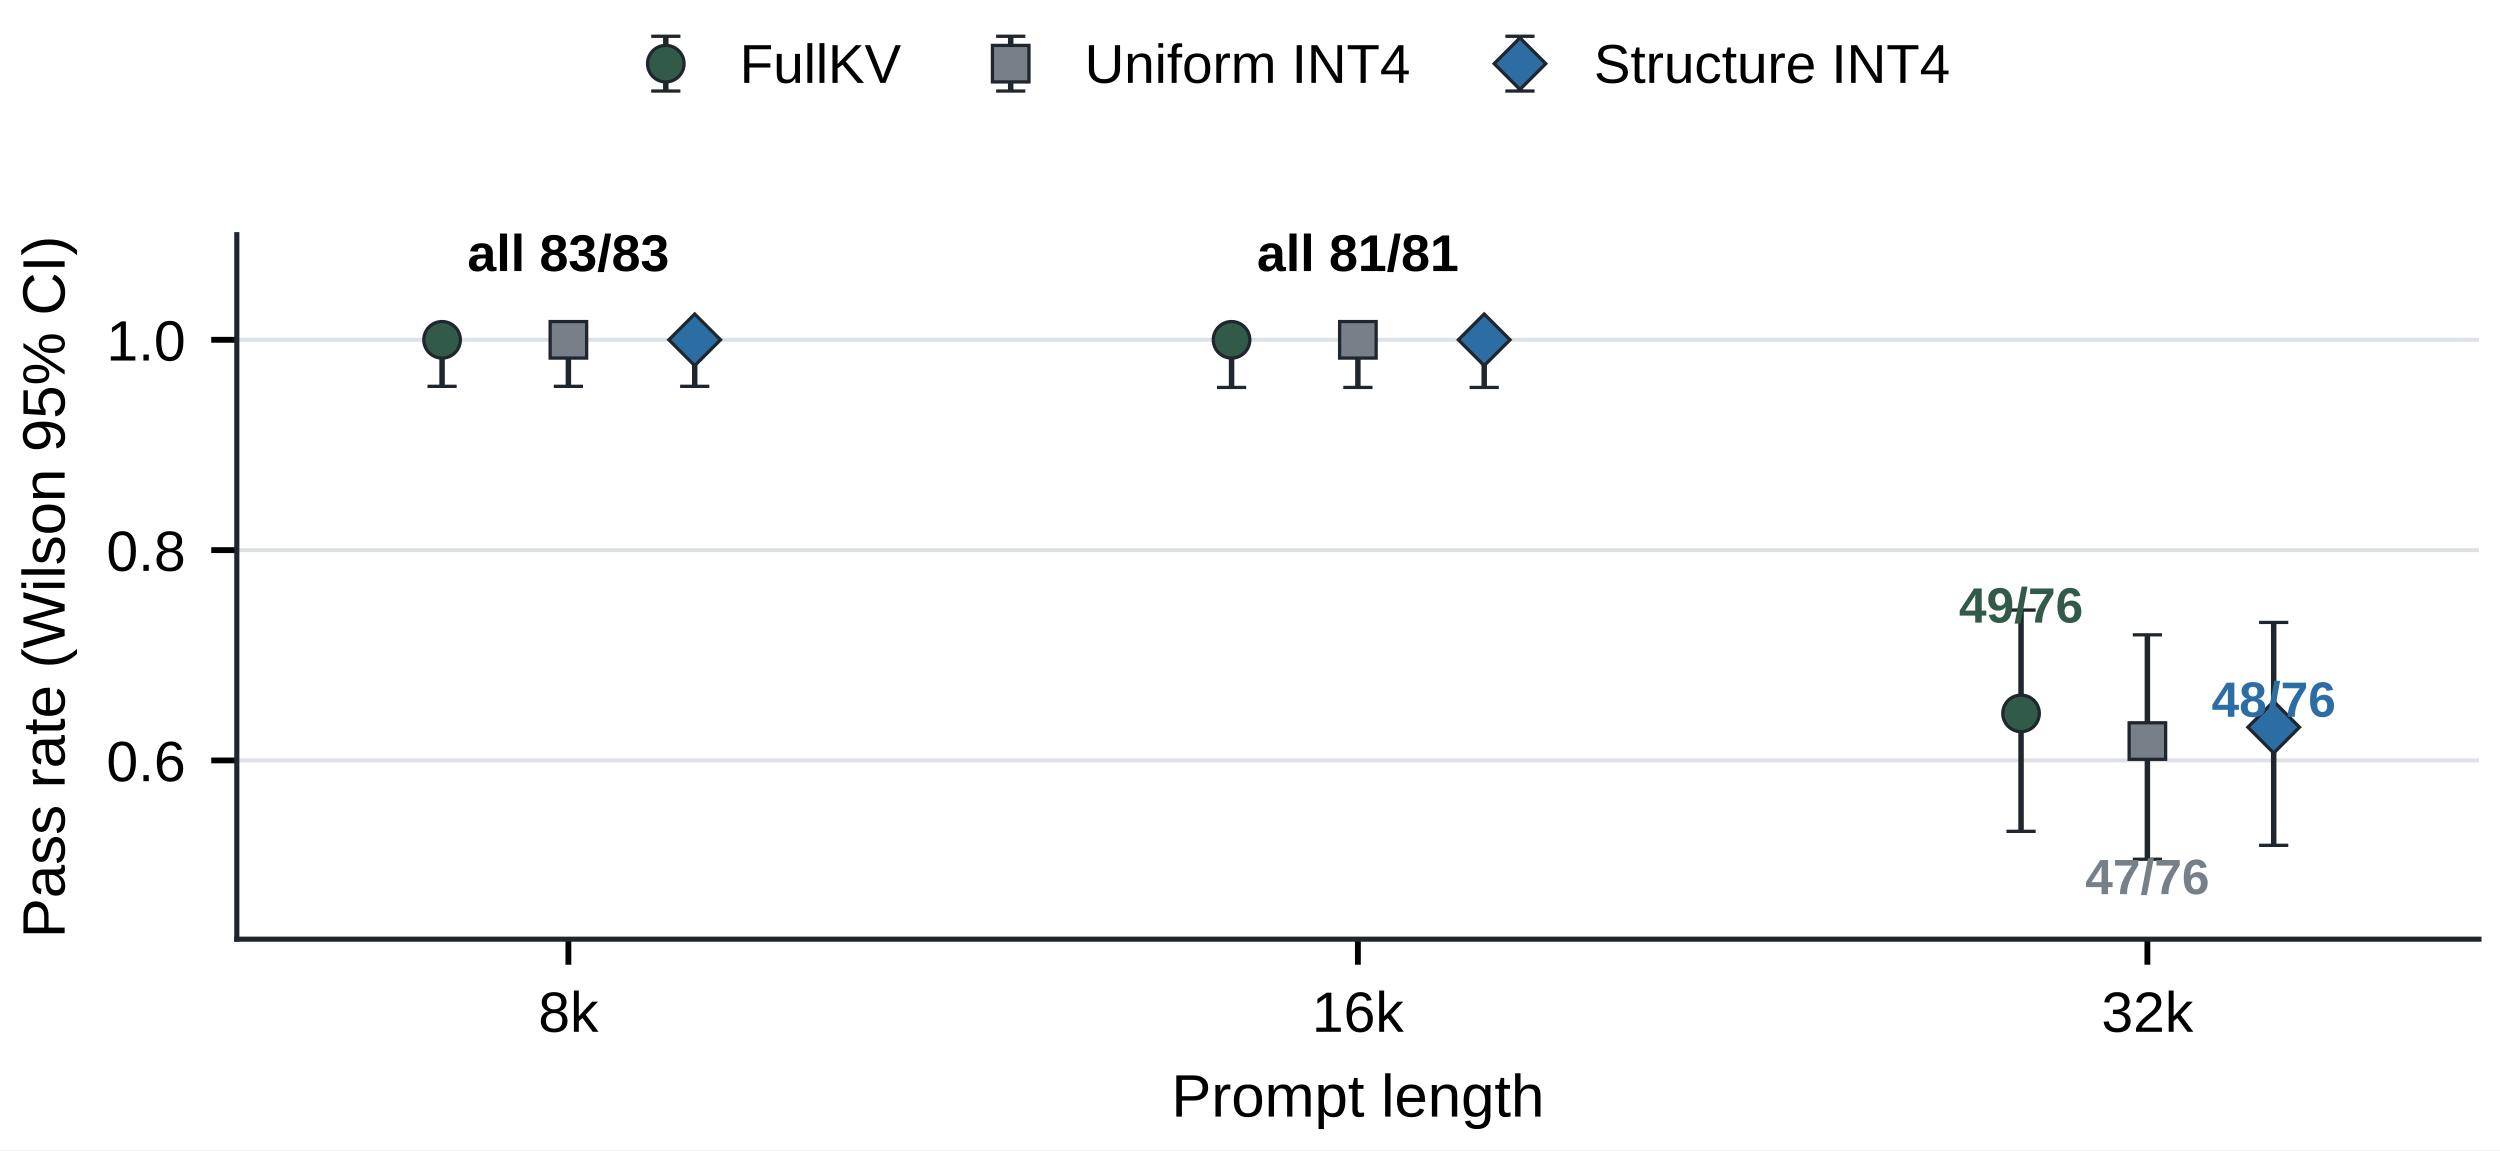
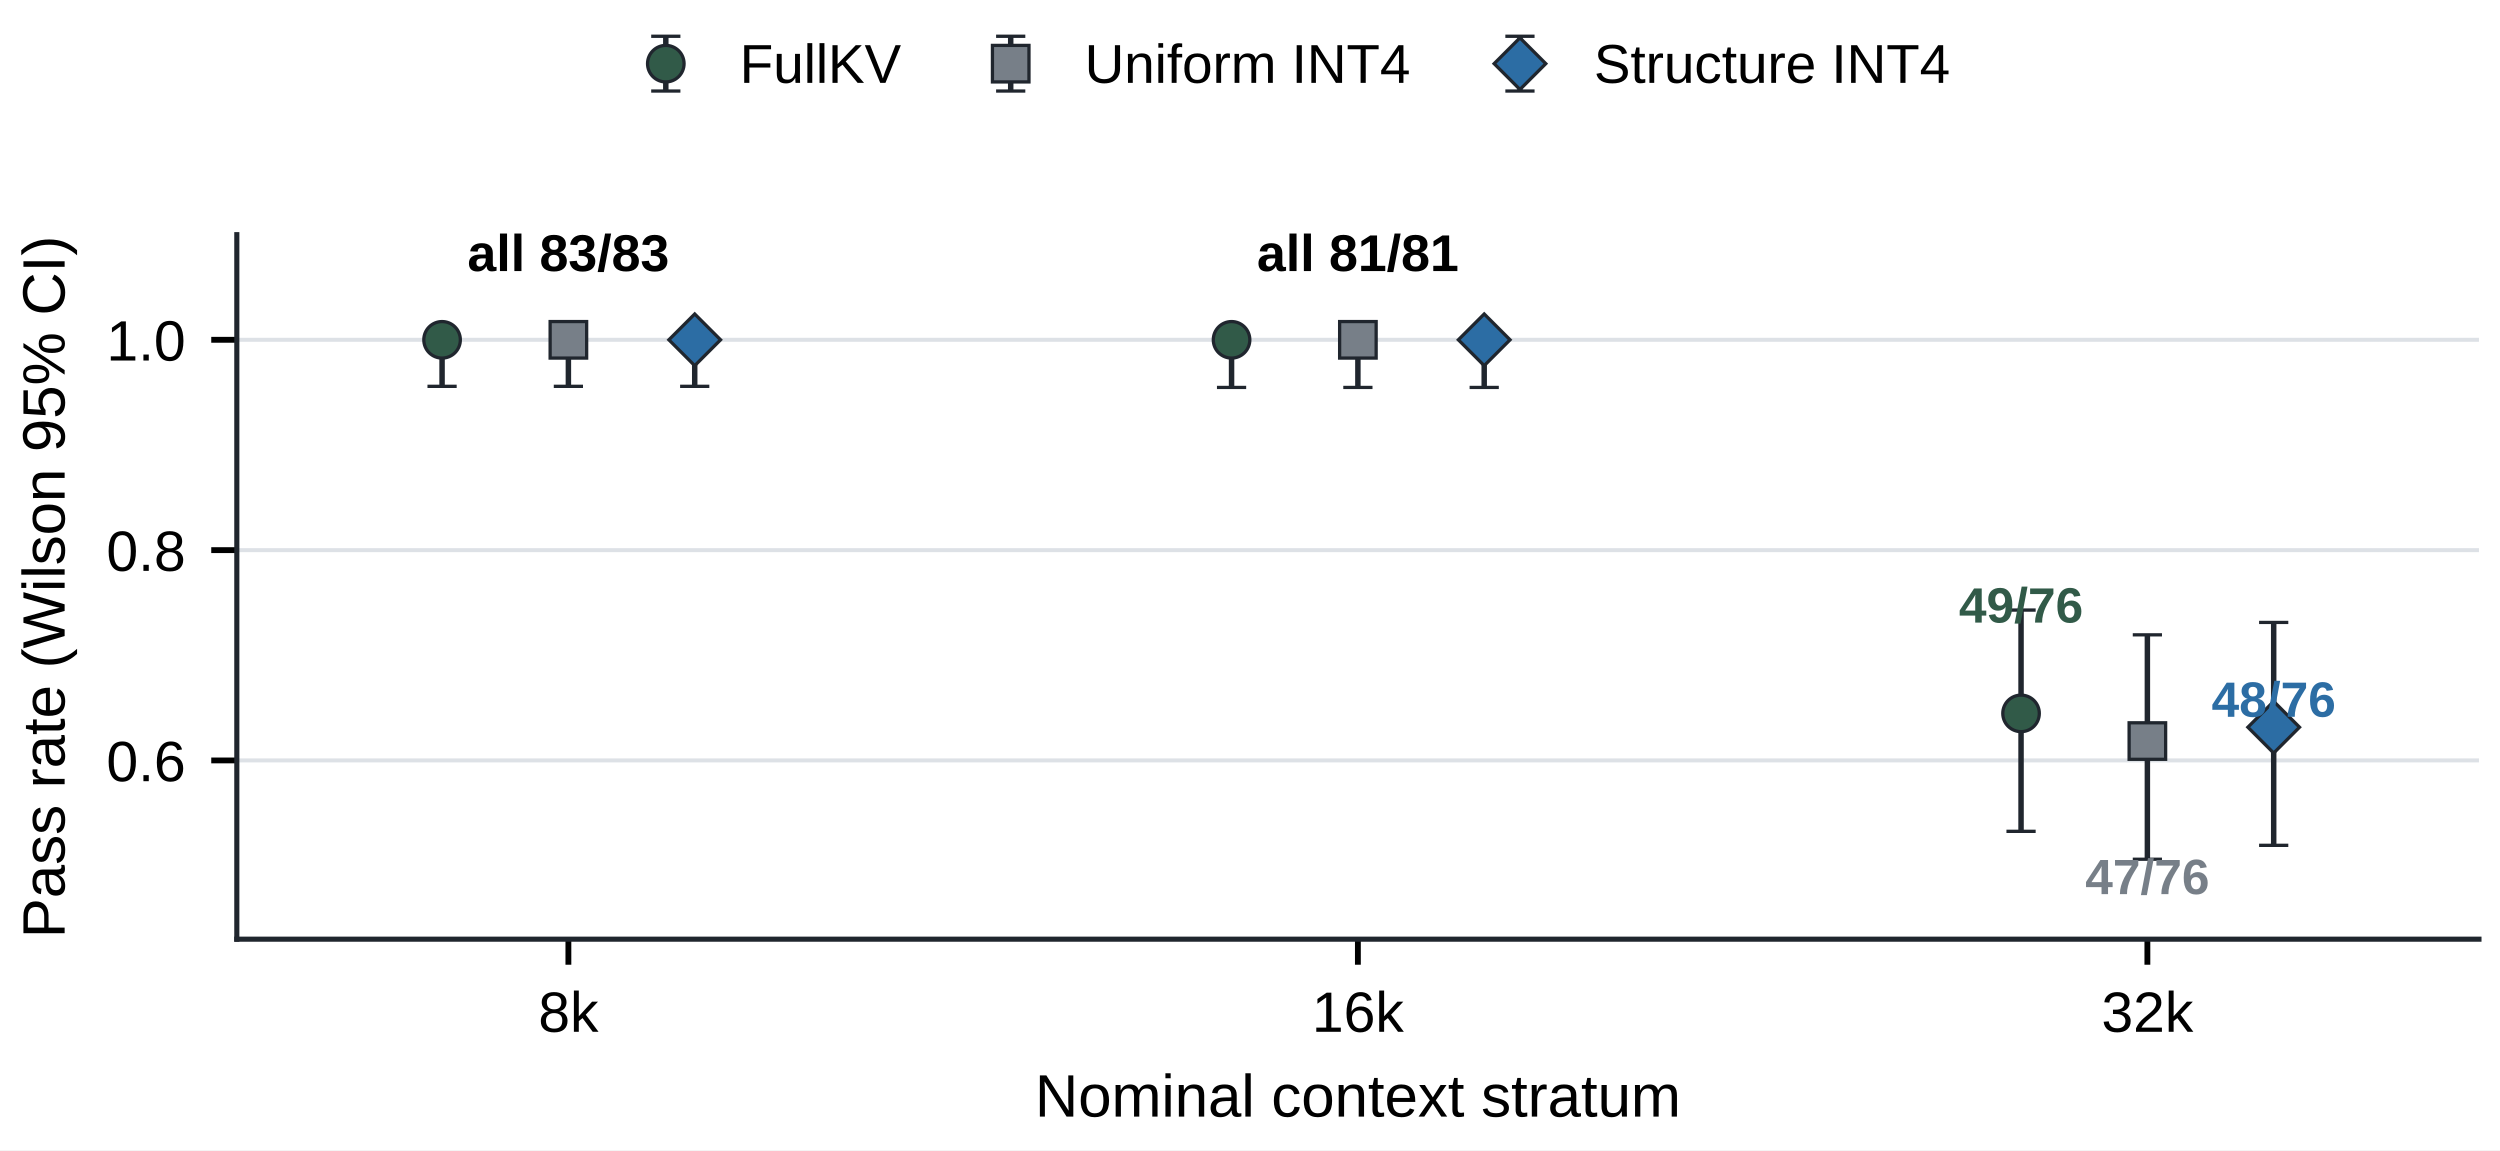
<svg xmlns="http://www.w3.org/2000/svg" xmlns:xlink="http://www.w3.org/1999/xlink" width="342.234pt" height="157.464pt" viewBox="0 0 342.234 157.464" version="1.1">
  <defs>
    <style type="text/css">*{stroke-linejoin: round; stroke-linecap: butt}</style>
  </defs>
  <g id="figure_1">
    <g id="patch_1">
      <path d="M 0 157.464 L 342.234 157.464 L 342.234 0 L 0 0 z " style="fill: #ffffff" />
    </g>
    <g id="axes_1">
      <g id="patch_2">
        <path d="M 32.418 128.568 L 339.354 128.568 L 339.354 32.124 L 32.418 32.124 z " style="fill: #ffffff" />
      </g>
      <g id="matplotlib.axis_1">
        <g id="xtick_1">
          <g id="line2d_1">
            <defs>
-               <path id="m25c2cf7f1a" d="M 0 0 L 0 3.5 " style="stroke: #000000; stroke-width: 0.8" />
+               <path id="me37a7d6526" d="M 0 0 L 0 3.5 " style="stroke: #000000; stroke-width: 0.8" />
            </defs>
            <g>
-               <use xlink:href="#m25c2cf7f1a" x="77.809" y="128.568" style="stroke: #000000; stroke-width: 0.8" />
+               <use xlink:href="#me37a7d6526" x="77.809" y="128.568" style="stroke: #000000; stroke-width: 0.8" />
            </g>
          </g>
          <g id="text_1">
            <text style="font-size: 7.8px; font-family: 'Liberation Sans', 'DejaVu Sans', 'Arial', sans-serif; text-anchor: middle" x="77.809" y="141.247" transform="rotate(-0 77.80945 141.2466)">8k</text>
          </g>
        </g>
        <g id="xtick_2">
          <g id="line2d_2">
            <g>
-               <use xlink:href="#m25c2cf7f1a" x="185.886" y="128.568" style="stroke: #000000; stroke-width: 0.8" />
+               <use xlink:href="#me37a7d6526" x="185.886" y="128.568" style="stroke: #000000; stroke-width: 0.8" />
            </g>
          </g>
          <g id="text_2">
            <text style="font-size: 7.8px; font-family: 'Liberation Sans', 'DejaVu Sans', 'Arial', sans-serif; text-anchor: middle" x="185.886" y="141.247" transform="rotate(-0 185.8855 141.2466)">16k</text>
          </g>
        </g>
        <g id="xtick_3">
          <g id="line2d_3">
            <g>
-               <use xlink:href="#m25c2cf7f1a" x="293.962" y="128.568" style="stroke: #000000; stroke-width: 0.8" />
+               <use xlink:href="#me37a7d6526" x="293.962" y="128.568" style="stroke: #000000; stroke-width: 0.8" />
            </g>
          </g>
          <g id="text_3">
            <text style="font-size: 7.8px; font-family: 'Liberation Sans', 'DejaVu Sans', 'Arial', sans-serif; text-anchor: middle" x="293.962" y="141.247" transform="rotate(-0 293.9616 141.2466)">32k</text>
          </g>
        </g>
        <g id="text_4">
-           <text style="font-size: 8.2px; font-family: 'Liberation Sans', 'DejaVu Sans', 'Arial', sans-serif; text-anchor: middle" x="185.886" y="152.858" transform="rotate(-0 185.8855 152.8579)">Prompt length</text>
+           <text style="font-size: 8.2px; font-family: 'Liberation Sans', 'DejaVu Sans', 'Arial', sans-serif; text-anchor: middle" x="185.886" y="152.858" transform="rotate(-0 185.8855 152.8579)">Nominal context stratum</text>
        </g>
      </g>
      <g id="matplotlib.axis_2">
        <g id="ytick_1">
          <g id="line2d_4">
-             <path d="M 32.418 104.097 L 339.354 104.097 " clip-path="url(#pe58347b539)" style="fill: none; stroke: #d9dee3; stroke-opacity: 0.9; stroke-width: 0.55; stroke-linecap: square" />
+             <path d="M 32.418 104.097 L 339.354 104.097 " clip-path="url(#pd1b17e897d)" style="fill: none; stroke: #d9dee3; stroke-opacity: 0.9; stroke-width: 0.55; stroke-linecap: square" />
          </g>
          <g id="line2d_5">
            <defs>
-               <path id="m1e01ff92a0" d="M 0 0 L -3.5 0 " style="stroke: #000000; stroke-width: 0.8" />
+               <path id="med53247319" d="M 0 0 L -3.5 0 " style="stroke: #000000; stroke-width: 0.8" />
            </defs>
            <g>
-               <use xlink:href="#m1e01ff92a0" x="32.418" y="104.097" style="stroke: #000000; stroke-width: 0.8" />
+               <use xlink:href="#med53247319" x="32.418" y="104.097" style="stroke: #000000; stroke-width: 0.8" />
            </g>
          </g>
          <g id="text_5">
            <text style="font-size: 7.8px; font-family: 'Liberation Sans', 'DejaVu Sans', 'Arial', sans-serif; text-anchor: end" x="25.418" y="106.936" transform="rotate(-0 25.41751 106.9364)">0.6</text>
          </g>
        </g>
        <g id="ytick_2">
          <g id="line2d_6">
-             <path d="M 32.418 75.308 L 339.354 75.308 " clip-path="url(#pe58347b539)" style="fill: none; stroke: #d9dee3; stroke-opacity: 0.9; stroke-width: 0.55; stroke-linecap: square" />
+             <path d="M 32.418 75.308 L 339.354 75.308 " clip-path="url(#pd1b17e897d)" style="fill: none; stroke: #d9dee3; stroke-opacity: 0.9; stroke-width: 0.55; stroke-linecap: square" />
          </g>
          <g id="line2d_7">
            <g>
-               <use xlink:href="#m1e01ff92a0" x="32.418" y="75.308" style="stroke: #000000; stroke-width: 0.8" />
+               <use xlink:href="#med53247319" x="32.418" y="75.308" style="stroke: #000000; stroke-width: 0.8" />
            </g>
          </g>
          <g id="text_6">
            <text style="font-size: 7.8px; font-family: 'Liberation Sans', 'DejaVu Sans', 'Arial', sans-serif; text-anchor: end" x="25.418" y="78.147" transform="rotate(-0 25.41751 78.14719)">0.8</text>
          </g>
        </g>
        <g id="ytick_3">
          <g id="line2d_8">
-             <path d="M 32.418 46.519 L 339.354 46.519 " clip-path="url(#pe58347b539)" style="fill: none; stroke: #d9dee3; stroke-opacity: 0.9; stroke-width: 0.55; stroke-linecap: square" />
+             <path d="M 32.418 46.519 L 339.354 46.519 " clip-path="url(#pd1b17e897d)" style="fill: none; stroke: #d9dee3; stroke-opacity: 0.9; stroke-width: 0.55; stroke-linecap: square" />
          </g>
          <g id="line2d_9">
            <g>
-               <use xlink:href="#m1e01ff92a0" x="32.418" y="46.519" style="stroke: #000000; stroke-width: 0.8" />
+               <use xlink:href="#med53247319" x="32.418" y="46.519" style="stroke: #000000; stroke-width: 0.8" />
            </g>
          </g>
          <g id="text_7">
            <text style="font-size: 7.8px; font-family: 'Liberation Sans', 'DejaVu Sans', 'Arial', sans-serif; text-anchor: end" x="25.418" y="49.358" transform="rotate(-0 25.41751 49.35793)">1.0</text>
          </g>
        </g>
        <g id="text_8">
          <text style="font-size: 8.2px; font-family: 'Liberation Sans', 'DejaVu Sans', 'Arial', sans-serif; text-anchor: middle" x="8.85" y="80.346" transform="rotate(-90 8.849824 80.346)">Pass rate (Wilson 95% CI)</text>
        </g>
      </g>
      <g id="LineCollection_1">
-         <path d="M 60.517 52.886 L 60.517 46.519 " clip-path="url(#pe58347b539)" style="fill: none; stroke: #20262e; stroke-width: 0.75" />
+         <path d="M 60.517 52.886 L 60.517 46.519 " clip-path="url(#pd1b17e897d)" style="fill: none; stroke: #20262e; stroke-width: 0.75" />
      </g>
      <g id="line2d_10">
        <defs>
-           <path id="m3611df41d2" d="M 2 0 L -2 -0 " style="stroke: #20262e; stroke-width: 0.45" />
-         </defs>
-         <g clip-path="url(#pe58347b539)">
-           <use xlink:href="#m3611df41d2" x="60.517" y="52.886" style="fill: #315a48; stroke: #20262e; stroke-width: 0.45" />
+           <path id="m783aa94a80" d="M 2 0 L -2 -0 " style="stroke: #20262e; stroke-width: 0.45" />
+         </defs>
+         <g clip-path="url(#pd1b17e897d)">
+           <use xlink:href="#m783aa94a80" x="60.517" y="52.886" style="fill: #315a48; stroke: #20262e; stroke-width: 0.45" />
        </g>
      </g>
      <g id="line2d_11">
-         <g clip-path="url(#pe58347b539)">
-           <use xlink:href="#m3611df41d2" x="60.517" y="46.519" style="fill: #315a48; stroke: #20262e; stroke-width: 0.45" />
+         <g clip-path="url(#pd1b17e897d)">
+           <use xlink:href="#m783aa94a80" x="60.517" y="46.519" style="fill: #315a48; stroke: #20262e; stroke-width: 0.45" />
        </g>
      </g>
      <g id="LineCollection_2">
-         <path d="M 168.593 53.036 L 168.593 46.519 " clip-path="url(#pe58347b539)" style="fill: none; stroke: #20262e; stroke-width: 0.75" />
+         <path d="M 168.593 53.036 L 168.593 46.519 " clip-path="url(#pd1b17e897d)" style="fill: none; stroke: #20262e; stroke-width: 0.75" />
      </g>
      <g id="line2d_12">
-         <g clip-path="url(#pe58347b539)">
-           <use xlink:href="#m3611df41d2" x="168.593" y="53.036" style="fill: #315a48; stroke: #20262e; stroke-width: 0.45" />
+         <g clip-path="url(#pd1b17e897d)">
+           <use xlink:href="#m783aa94a80" x="168.593" y="53.036" style="fill: #315a48; stroke: #20262e; stroke-width: 0.45" />
        </g>
      </g>
      <g id="line2d_13">
-         <g clip-path="url(#pe58347b539)">
-           <use xlink:href="#m3611df41d2" x="168.593" y="46.519" style="fill: #315a48; stroke: #20262e; stroke-width: 0.45" />
+         <g clip-path="url(#pd1b17e897d)">
+           <use xlink:href="#m783aa94a80" x="168.593" y="46.519" style="fill: #315a48; stroke: #20262e; stroke-width: 0.45" />
        </g>
      </g>
      <g id="LineCollection_3">
-         <path d="M 276.669 113.804 L 276.669 83.515 " clip-path="url(#pe58347b539)" style="fill: none; stroke: #20262e; stroke-width: 0.75" />
+         <path d="M 276.669 113.804 L 276.669 83.515 " clip-path="url(#pd1b17e897d)" style="fill: none; stroke: #20262e; stroke-width: 0.75" />
      </g>
      <g id="line2d_14">
-         <g clip-path="url(#pe58347b539)">
-           <use xlink:href="#m3611df41d2" x="276.669" y="113.804" style="fill: #315a48; stroke: #20262e; stroke-width: 0.45" />
+         <g clip-path="url(#pd1b17e897d)">
+           <use xlink:href="#m783aa94a80" x="276.669" y="113.804" style="fill: #315a48; stroke: #20262e; stroke-width: 0.45" />
        </g>
      </g>
      <g id="line2d_15">
-         <g clip-path="url(#pe58347b539)">
-           <use xlink:href="#m3611df41d2" x="276.669" y="83.515" style="fill: #315a48; stroke: #20262e; stroke-width: 0.45" />
+         <g clip-path="url(#pd1b17e897d)">
+           <use xlink:href="#m783aa94a80" x="276.669" y="83.515" style="fill: #315a48; stroke: #20262e; stroke-width: 0.45" />
        </g>
      </g>
      <g id="LineCollection_4">
-         <path d="M 77.809 52.886 L 77.809 46.519 " clip-path="url(#pe58347b539)" style="fill: none; stroke: #20262e; stroke-width: 0.75" />
+         <path d="M 77.809 52.886 L 77.809 46.519 " clip-path="url(#pd1b17e897d)" style="fill: none; stroke: #20262e; stroke-width: 0.75" />
      </g>
      <g id="line2d_16">
        <defs>
-           <path id="mf1493ed335" d="M 2 0 L -2 -0 " style="stroke: #20262e; stroke-width: 0.45" />
-         </defs>
-         <g clip-path="url(#pe58347b539)">
-           <use xlink:href="#mf1493ed335" x="77.809" y="52.886" style="fill: #777f88; stroke: #20262e; stroke-width: 0.45" />
+           <path id="m466cd76f68" d="M 2 0 L -2 -0 " style="stroke: #20262e; stroke-width: 0.45" />
+         </defs>
+         <g clip-path="url(#pd1b17e897d)">
+           <use xlink:href="#m466cd76f68" x="77.809" y="52.886" style="fill: #777f88; stroke: #20262e; stroke-width: 0.45" />
        </g>
      </g>
      <g id="line2d_17">
-         <g clip-path="url(#pe58347b539)">
-           <use xlink:href="#mf1493ed335" x="77.809" y="46.519" style="fill: #777f88; stroke: #20262e; stroke-width: 0.45" />
+         <g clip-path="url(#pd1b17e897d)">
+           <use xlink:href="#m466cd76f68" x="77.809" y="46.519" style="fill: #777f88; stroke: #20262e; stroke-width: 0.45" />
        </g>
      </g>
      <g id="LineCollection_5">
-         <path d="M 185.886 53.036 L 185.886 46.519 " clip-path="url(#pe58347b539)" style="fill: none; stroke: #20262e; stroke-width: 0.75" />
+         <path d="M 185.886 53.036 L 185.886 46.519 " clip-path="url(#pd1b17e897d)" style="fill: none; stroke: #20262e; stroke-width: 0.75" />
      </g>
      <g id="line2d_18">
-         <g clip-path="url(#pe58347b539)">
-           <use xlink:href="#mf1493ed335" x="185.886" y="53.036" style="fill: #777f88; stroke: #20262e; stroke-width: 0.45" />
+         <g clip-path="url(#pd1b17e897d)">
+           <use xlink:href="#m466cd76f68" x="185.886" y="53.036" style="fill: #777f88; stroke: #20262e; stroke-width: 0.45" />
        </g>
      </g>
      <g id="line2d_19">
-         <g clip-path="url(#pe58347b539)">
-           <use xlink:href="#mf1493ed335" x="185.886" y="46.519" style="fill: #777f88; stroke: #20262e; stroke-width: 0.45" />
+         <g clip-path="url(#pd1b17e897d)">
+           <use xlink:href="#m466cd76f68" x="185.886" y="46.519" style="fill: #777f88; stroke: #20262e; stroke-width: 0.45" />
        </g>
      </g>
      <g id="LineCollection_6">
-         <path d="M 293.962 117.626 L 293.962 86.906 " clip-path="url(#pe58347b539)" style="fill: none; stroke: #20262e; stroke-width: 0.75" />
+         <path d="M 293.962 117.626 L 293.962 86.906 " clip-path="url(#pd1b17e897d)" style="fill: none; stroke: #20262e; stroke-width: 0.75" />
      </g>
      <g id="line2d_20">
-         <g clip-path="url(#pe58347b539)">
-           <use xlink:href="#mf1493ed335" x="293.962" y="117.626" style="fill: #777f88; stroke: #20262e; stroke-width: 0.45" />
+         <g clip-path="url(#pd1b17e897d)">
+           <use xlink:href="#m466cd76f68" x="293.962" y="117.626" style="fill: #777f88; stroke: #20262e; stroke-width: 0.45" />
        </g>
      </g>
      <g id="line2d_21">
-         <g clip-path="url(#pe58347b539)">
-           <use xlink:href="#mf1493ed335" x="293.962" y="86.906" style="fill: #777f88; stroke: #20262e; stroke-width: 0.45" />
+         <g clip-path="url(#pd1b17e897d)">
+           <use xlink:href="#m466cd76f68" x="293.962" y="86.906" style="fill: #777f88; stroke: #20262e; stroke-width: 0.45" />
        </g>
      </g>
      <g id="LineCollection_7">
-         <path d="M 95.102 52.886 L 95.102 46.519 " clip-path="url(#pe58347b539)" style="fill: none; stroke: #20262e; stroke-width: 0.75" />
+         <path d="M 95.102 52.886 L 95.102 46.519 " clip-path="url(#pd1b17e897d)" style="fill: none; stroke: #20262e; stroke-width: 0.75" />
      </g>
      <g id="line2d_22">
        <defs>
-           <path id="m4aaa25491a" d="M 2 0 L -2 -0 " style="stroke: #20262e; stroke-width: 0.45" />
-         </defs>
-         <g clip-path="url(#pe58347b539)">
-           <use xlink:href="#m4aaa25491a" x="95.102" y="52.886" style="fill: #2c6da4; stroke: #20262e; stroke-width: 0.45" />
+           <path id="m3dca36938f" d="M 2 0 L -2 -0 " style="stroke: #20262e; stroke-width: 0.45" />
+         </defs>
+         <g clip-path="url(#pd1b17e897d)">
+           <use xlink:href="#m3dca36938f" x="95.102" y="52.886" style="fill: #2c6da4; stroke: #20262e; stroke-width: 0.45" />
        </g>
      </g>
      <g id="line2d_23">
-         <g clip-path="url(#pe58347b539)">
-           <use xlink:href="#m4aaa25491a" x="95.102" y="46.519" style="fill: #2c6da4; stroke: #20262e; stroke-width: 0.45" />
+         <g clip-path="url(#pd1b17e897d)">
+           <use xlink:href="#m3dca36938f" x="95.102" y="46.519" style="fill: #2c6da4; stroke: #20262e; stroke-width: 0.45" />
        </g>
      </g>
      <g id="LineCollection_8">
-         <path d="M 203.178 53.036 L 203.178 46.519 " clip-path="url(#pe58347b539)" style="fill: none; stroke: #20262e; stroke-width: 0.75" />
+         <path d="M 203.178 53.036 L 203.178 46.519 " clip-path="url(#pd1b17e897d)" style="fill: none; stroke: #20262e; stroke-width: 0.75" />
      </g>
      <g id="line2d_24">
-         <g clip-path="url(#pe58347b539)">
-           <use xlink:href="#m4aaa25491a" x="203.178" y="53.036" style="fill: #2c6da4; stroke: #20262e; stroke-width: 0.45" />
+         <g clip-path="url(#pd1b17e897d)">
+           <use xlink:href="#m3dca36938f" x="203.178" y="53.036" style="fill: #2c6da4; stroke: #20262e; stroke-width: 0.45" />
        </g>
      </g>
      <g id="line2d_25">
-         <g clip-path="url(#pe58347b539)">
-           <use xlink:href="#m4aaa25491a" x="203.178" y="46.519" style="fill: #2c6da4; stroke: #20262e; stroke-width: 0.45" />
+         <g clip-path="url(#pd1b17e897d)">
+           <use xlink:href="#m3dca36938f" x="203.178" y="46.519" style="fill: #2c6da4; stroke: #20262e; stroke-width: 0.45" />
        </g>
      </g>
      <g id="LineCollection_9">
-         <path d="M 311.254 115.721 L 311.254 85.205 " clip-path="url(#pe58347b539)" style="fill: none; stroke: #20262e; stroke-width: 0.75" />
+         <path d="M 311.254 115.721 L 311.254 85.205 " clip-path="url(#pd1b17e897d)" style="fill: none; stroke: #20262e; stroke-width: 0.75" />
      </g>
      <g id="line2d_26">
-         <g clip-path="url(#pe58347b539)">
-           <use xlink:href="#m4aaa25491a" x="311.254" y="115.721" style="fill: #2c6da4; stroke: #20262e; stroke-width: 0.45" />
+         <g clip-path="url(#pd1b17e897d)">
+           <use xlink:href="#m3dca36938f" x="311.254" y="115.721" style="fill: #2c6da4; stroke: #20262e; stroke-width: 0.45" />
        </g>
      </g>
      <g id="line2d_27">
-         <g clip-path="url(#pe58347b539)">
-           <use xlink:href="#m4aaa25491a" x="311.254" y="85.205" style="fill: #2c6da4; stroke: #20262e; stroke-width: 0.45" />
+         <g clip-path="url(#pd1b17e897d)">
+           <use xlink:href="#m3dca36938f" x="311.254" y="85.205" style="fill: #2c6da4; stroke: #20262e; stroke-width: 0.45" />
        </g>
      </g>
      <g id="line2d_28">
        <defs>
-           <path id="m1af459f5a1" d="M 0 2.5 C 0.663 2.5 1.299 2.237 1.768 1.768 C 2.237 1.299 2.5 0.663 2.5 0 C 2.5 -0.663 2.237 -1.299 1.768 -1.768 C 1.299 -2.237 0.663 -2.5 0 -2.5 C -0.663 -2.5 -1.299 -2.237 -1.768 -1.768 C -2.237 -1.299 -2.5 -0.663 -2.5 0 C -2.5 0.663 -2.237 1.299 -1.768 1.768 C -1.299 2.237 -0.663 2.5 0 2.5 z " style="stroke: #20262e; stroke-width: 0.45" />
-         </defs>
-         <g clip-path="url(#pe58347b539)">
-           <use xlink:href="#m1af459f5a1" x="60.517" y="46.519" style="fill: #315a48; stroke: #20262e; stroke-width: 0.45" />
+           <path id="m4bf6778af8" d="M 0 2.5 C 0.663 2.5 1.299 2.237 1.768 1.768 C 2.237 1.299 2.5 0.663 2.5 0 C 2.5 -0.663 2.237 -1.299 1.768 -1.768 C 1.299 -2.237 0.663 -2.5 0 -2.5 C -0.663 -2.5 -1.299 -2.237 -1.768 -1.768 C -2.237 -1.299 -2.5 -0.663 -2.5 0 C -2.5 0.663 -2.237 1.299 -1.768 1.768 C -1.299 2.237 -0.663 2.5 0 2.5 z " style="stroke: #20262e; stroke-width: 0.45" />
+         </defs>
+         <g clip-path="url(#pd1b17e897d)">
+           <use xlink:href="#m4bf6778af8" x="60.517" y="46.519" style="fill: #315a48; stroke: #20262e; stroke-width: 0.45" />
        </g>
      </g>
      <g id="line2d_29">
-         <g clip-path="url(#pe58347b539)">
-           <use xlink:href="#m1af459f5a1" x="168.593" y="46.519" style="fill: #315a48; stroke: #20262e; stroke-width: 0.45" />
+         <g clip-path="url(#pd1b17e897d)">
+           <use xlink:href="#m4bf6778af8" x="168.593" y="46.519" style="fill: #315a48; stroke: #20262e; stroke-width: 0.45" />
        </g>
      </g>
      <g id="line2d_30">
-         <g clip-path="url(#pe58347b539)">
-           <use xlink:href="#m1af459f5a1" x="276.669" y="97.657" style="fill: #315a48; stroke: #20262e; stroke-width: 0.45" />
+         <g clip-path="url(#pd1b17e897d)">
+           <use xlink:href="#m4bf6778af8" x="276.669" y="97.657" style="fill: #315a48; stroke: #20262e; stroke-width: 0.45" />
        </g>
      </g>
      <g id="line2d_31">
        <defs>
-           <path id="mae019668f9" d="M -2.5 2.5 L 2.5 2.5 L 2.5 -2.5 L -2.5 -2.5 z " style="stroke: #20262e; stroke-width: 0.45; stroke-linejoin: miter" />
-         </defs>
-         <g clip-path="url(#pe58347b539)">
-           <use xlink:href="#mae019668f9" x="77.809" y="46.519" style="fill: #777f88; stroke: #20262e; stroke-width: 0.45; stroke-linejoin: miter" />
+           <path id="m9289301cf3" d="M -2.5 2.5 L 2.5 2.5 L 2.5 -2.5 L -2.5 -2.5 z " style="stroke: #20262e; stroke-width: 0.45; stroke-linejoin: miter" />
+         </defs>
+         <g clip-path="url(#pd1b17e897d)">
+           <use xlink:href="#m9289301cf3" x="77.809" y="46.519" style="fill: #777f88; stroke: #20262e; stroke-width: 0.45; stroke-linejoin: miter" />
        </g>
      </g>
      <g id="line2d_32">
-         <g clip-path="url(#pe58347b539)">
-           <use xlink:href="#mae019668f9" x="185.886" y="46.519" style="fill: #777f88; stroke: #20262e; stroke-width: 0.45; stroke-linejoin: miter" />
+         <g clip-path="url(#pd1b17e897d)">
+           <use xlink:href="#m9289301cf3" x="185.886" y="46.519" style="fill: #777f88; stroke: #20262e; stroke-width: 0.45; stroke-linejoin: miter" />
        </g>
      </g>
      <g id="line2d_33">
-         <g clip-path="url(#pe58347b539)">
-           <use xlink:href="#mae019668f9" x="293.962" y="101.445" style="fill: #777f88; stroke: #20262e; stroke-width: 0.45; stroke-linejoin: miter" />
+         <g clip-path="url(#pd1b17e897d)">
+           <use xlink:href="#m9289301cf3" x="293.962" y="101.445" style="fill: #777f88; stroke: #20262e; stroke-width: 0.45; stroke-linejoin: miter" />
        </g>
      </g>
      <g id="line2d_34">
        <defs>
-           <path id="mc566780552" d="M -0 3.536 L 3.536 0 L 0 -3.536 L -3.536 -0 z " style="stroke: #20262e; stroke-width: 0.45; stroke-linejoin: miter" />
-         </defs>
-         <g clip-path="url(#pe58347b539)">
-           <use xlink:href="#mc566780552" x="95.102" y="46.519" style="fill: #2c6da4; stroke: #20262e; stroke-width: 0.45; stroke-linejoin: miter" />
+           <path id="mcb022d0426" d="M -0 3.536 L 3.536 0 L 0 -3.536 L -3.536 -0 z " style="stroke: #20262e; stroke-width: 0.45; stroke-linejoin: miter" />
+         </defs>
+         <g clip-path="url(#pd1b17e897d)">
+           <use xlink:href="#mcb022d0426" x="95.102" y="46.519" style="fill: #2c6da4; stroke: #20262e; stroke-width: 0.45; stroke-linejoin: miter" />
        </g>
      </g>
      <g id="line2d_35">
-         <g clip-path="url(#pe58347b539)">
-           <use xlink:href="#mc566780552" x="203.178" y="46.519" style="fill: #2c6da4; stroke: #20262e; stroke-width: 0.45; stroke-linejoin: miter" />
+         <g clip-path="url(#pd1b17e897d)">
+           <use xlink:href="#mcb022d0426" x="203.178" y="46.519" style="fill: #2c6da4; stroke: #20262e; stroke-width: 0.45; stroke-linejoin: miter" />
        </g>
      </g>
      <g id="line2d_36">
-         <g clip-path="url(#pe58347b539)">
-           <use xlink:href="#mc566780552" x="311.254" y="99.551" style="fill: #2c6da4; stroke: #20262e; stroke-width: 0.45; stroke-linejoin: miter" />
+         <g clip-path="url(#pd1b17e897d)">
+           <use xlink:href="#mcb022d0426" x="311.254" y="99.551" style="fill: #2c6da4; stroke: #20262e; stroke-width: 0.45; stroke-linejoin: miter" />
        </g>
      </g>
      <g id="patch_3">
        <path d="M 32.418 128.568 L 32.418 32.124 " style="fill: none; stroke: #20262e; stroke-width: 0.7; stroke-linejoin: miter; stroke-linecap: square" />
      </g>
      <g id="patch_4">
        <path d="M 32.418 128.568 L 339.354 128.568 " style="fill: none; stroke: #20262e; stroke-width: 0.7; stroke-linejoin: miter; stroke-linecap: square" />
      </g>
      <g id="text_9">
        <text style="font-weight: 700; font-size: 6.8px; font-family: 'Liberation Sans', 'DejaVu Sans', 'Arial', sans-serif; text-anchor: middle; fill: #315a48" x="276.669" y="85.226" transform="rotate(-0 276.6694 85.22638)">49/76</text>
      </g>
      <g id="text_10">
        <text style="font-weight: 700; font-size: 6.8px; font-family: 'Liberation Sans', 'DejaVu Sans', 'Arial', sans-serif; text-anchor: middle; fill: #777f88" x="293.962" y="122.396" transform="rotate(-0 293.9616 122.3961)">47/76</text>
      </g>
      <g id="text_11">
        <text style="font-weight: 700; font-size: 6.8px; font-family: 'Liberation Sans', 'DejaVu Sans', 'Arial', sans-serif; text-anchor: middle; fill: #2c6da4" x="311.254" y="98.12" transform="rotate(-0 311.2537 98.12041)">48/76</text>
      </g>
      <g id="text_12">
        <text style="font-weight: 700; font-size: 7.1px; font-family: 'Liberation Sans', 'DejaVu Sans', 'Arial', sans-serif; text-anchor: middle" x="77.809" y="37.107" transform="rotate(-0 77.80945 37.10739)">all 83/83</text>
      </g>
      <g id="text_13">
        <text style="font-weight: 700; font-size: 7.1px; font-family: 'Liberation Sans', 'DejaVu Sans', 'Arial', sans-serif; text-anchor: middle" x="185.886" y="37.107" transform="rotate(-0 185.8855 37.10739)">all 81/81</text>
      </g>
    </g>
    <g id="legend_1">
      <g id="LineCollection_10">
        <path d="M 91.144 12.465 L 91.144 4.965 " style="fill: none; stroke: #20262e; stroke-width: 0.75" />
      </g>
      <g id="line2d_37">
        <g>
-           <use xlink:href="#m3611df41d2" x="91.144" y="12.465" style="fill: #315a48; stroke: #20262e; stroke-width: 0.45" />
+           <use xlink:href="#m783aa94a80" x="91.144" y="12.465" style="fill: #315a48; stroke: #20262e; stroke-width: 0.45" />
        </g>
      </g>
      <g id="line2d_38">
        <g>
-           <use xlink:href="#m3611df41d2" x="91.144" y="4.965" style="fill: #315a48; stroke: #20262e; stroke-width: 0.45" />
+           <use xlink:href="#m783aa94a80" x="91.144" y="4.965" style="fill: #315a48; stroke: #20262e; stroke-width: 0.45" />
        </g>
      </g>
      <g id="line2d_39" />
      <g id="line2d_40">
        <g>
-           <use xlink:href="#m1af459f5a1" x="91.144" y="8.715" style="fill: #315a48; stroke: #20262e; stroke-width: 0.45" />
+           <use xlink:href="#m4bf6778af8" x="91.144" y="8.715" style="fill: #315a48; stroke: #20262e; stroke-width: 0.45" />
        </g>
      </g>
      <g id="text_14">
        <text style="font-size: 7.5px; font-family: 'Liberation Sans', 'DejaVu Sans', 'Arial', sans-serif; text-anchor: start" x="101.269" y="11.34" transform="rotate(-0 101.2695 11.3402)">FullKV</text>
      </g>
      <g id="LineCollection_11">
        <path d="M 138.359 12.465 L 138.359 4.965 " style="fill: none; stroke: #20262e; stroke-width: 0.75" />
      </g>
      <g id="line2d_41">
        <g>
-           <use xlink:href="#mf1493ed335" x="138.359" y="12.465" style="fill: #777f88; stroke: #20262e; stroke-width: 0.45" />
+           <use xlink:href="#m466cd76f68" x="138.359" y="12.465" style="fill: #777f88; stroke: #20262e; stroke-width: 0.45" />
        </g>
      </g>
      <g id="line2d_42">
        <g>
-           <use xlink:href="#mf1493ed335" x="138.359" y="4.965" style="fill: #777f88; stroke: #20262e; stroke-width: 0.45" />
+           <use xlink:href="#m466cd76f68" x="138.359" y="4.965" style="fill: #777f88; stroke: #20262e; stroke-width: 0.45" />
        </g>
      </g>
      <g id="line2d_43" />
      <g id="line2d_44">
        <g>
-           <use xlink:href="#mae019668f9" x="138.359" y="8.715" style="fill: #777f88; stroke: #20262e; stroke-width: 0.45; stroke-linejoin: miter" />
+           <use xlink:href="#m9289301cf3" x="138.359" y="8.715" style="fill: #777f88; stroke: #20262e; stroke-width: 0.45; stroke-linejoin: miter" />
        </g>
      </g>
      <g id="text_15">
        <text style="font-size: 7.5px; font-family: 'Liberation Sans', 'DejaVu Sans', 'Arial', sans-serif; text-anchor: start" x="148.484" y="11.34" transform="rotate(-0 148.4843 11.3402)">Uniform INT4</text>
      </g>
      <g id="LineCollection_12">
        <path d="M 208.072 12.465 L 208.072 4.965 " style="fill: none; stroke: #20262e; stroke-width: 0.75" />
      </g>
      <g id="line2d_45">
        <g>
-           <use xlink:href="#m4aaa25491a" x="208.072" y="12.465" style="fill: #2c6da4; stroke: #20262e; stroke-width: 0.45" />
+           <use xlink:href="#m3dca36938f" x="208.072" y="12.465" style="fill: #2c6da4; stroke: #20262e; stroke-width: 0.45" />
        </g>
      </g>
      <g id="line2d_46">
        <g>
-           <use xlink:href="#m4aaa25491a" x="208.072" y="4.965" style="fill: #2c6da4; stroke: #20262e; stroke-width: 0.45" />
+           <use xlink:href="#m3dca36938f" x="208.072" y="4.965" style="fill: #2c6da4; stroke: #20262e; stroke-width: 0.45" />
        </g>
      </g>
      <g id="line2d_47" />
      <g id="line2d_48">
        <g>
-           <use xlink:href="#mc566780552" x="208.072" y="8.715" style="fill: #2c6da4; stroke: #20262e; stroke-width: 0.45; stroke-linejoin: miter" />
+           <use xlink:href="#mcb022d0426" x="208.072" y="8.715" style="fill: #2c6da4; stroke: #20262e; stroke-width: 0.45; stroke-linejoin: miter" />
        </g>
      </g>
      <g id="text_16">
        <text style="font-size: 7.5px; font-family: 'Liberation Sans', 'DejaVu Sans', 'Arial', sans-serif; text-anchor: start" x="218.197" y="11.34" transform="rotate(-0 218.1968 11.3402)">Structure INT4</text>
      </g>
    </g>
  </g>
  <defs>
-     <clipPath id="pe58347b539">
+     <clipPath id="pd1b17e897d">
      <rect x="32.418" y="32.124" width="306.936" height="96.444" />
    </clipPath>
  </defs>
</svg>
